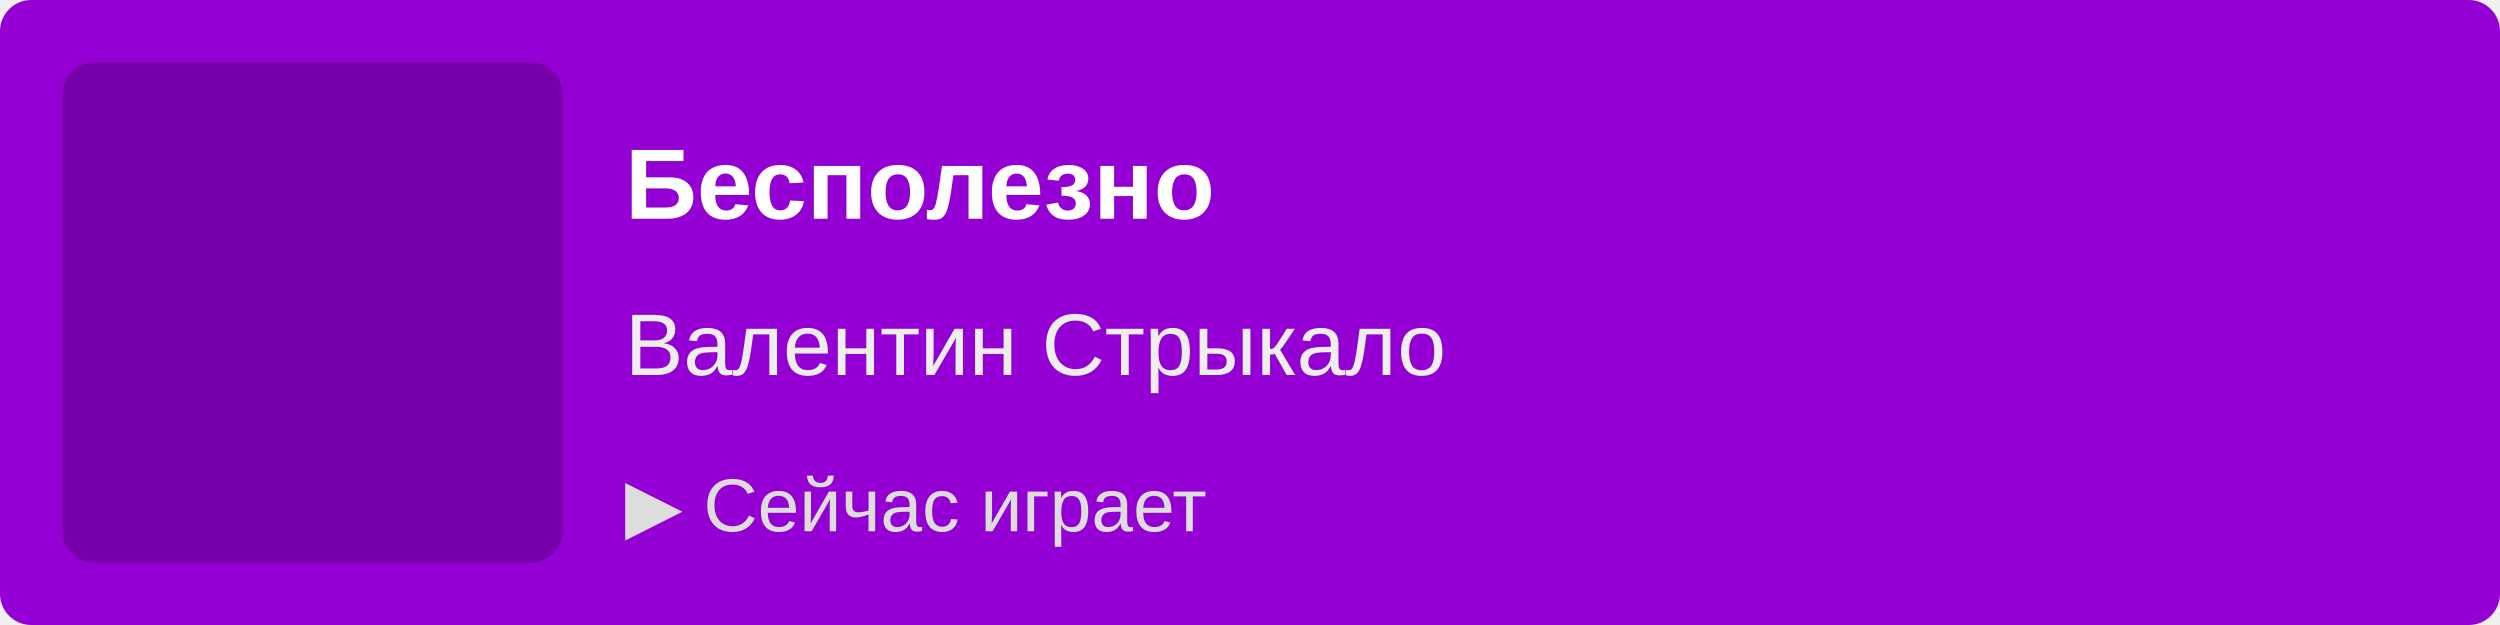
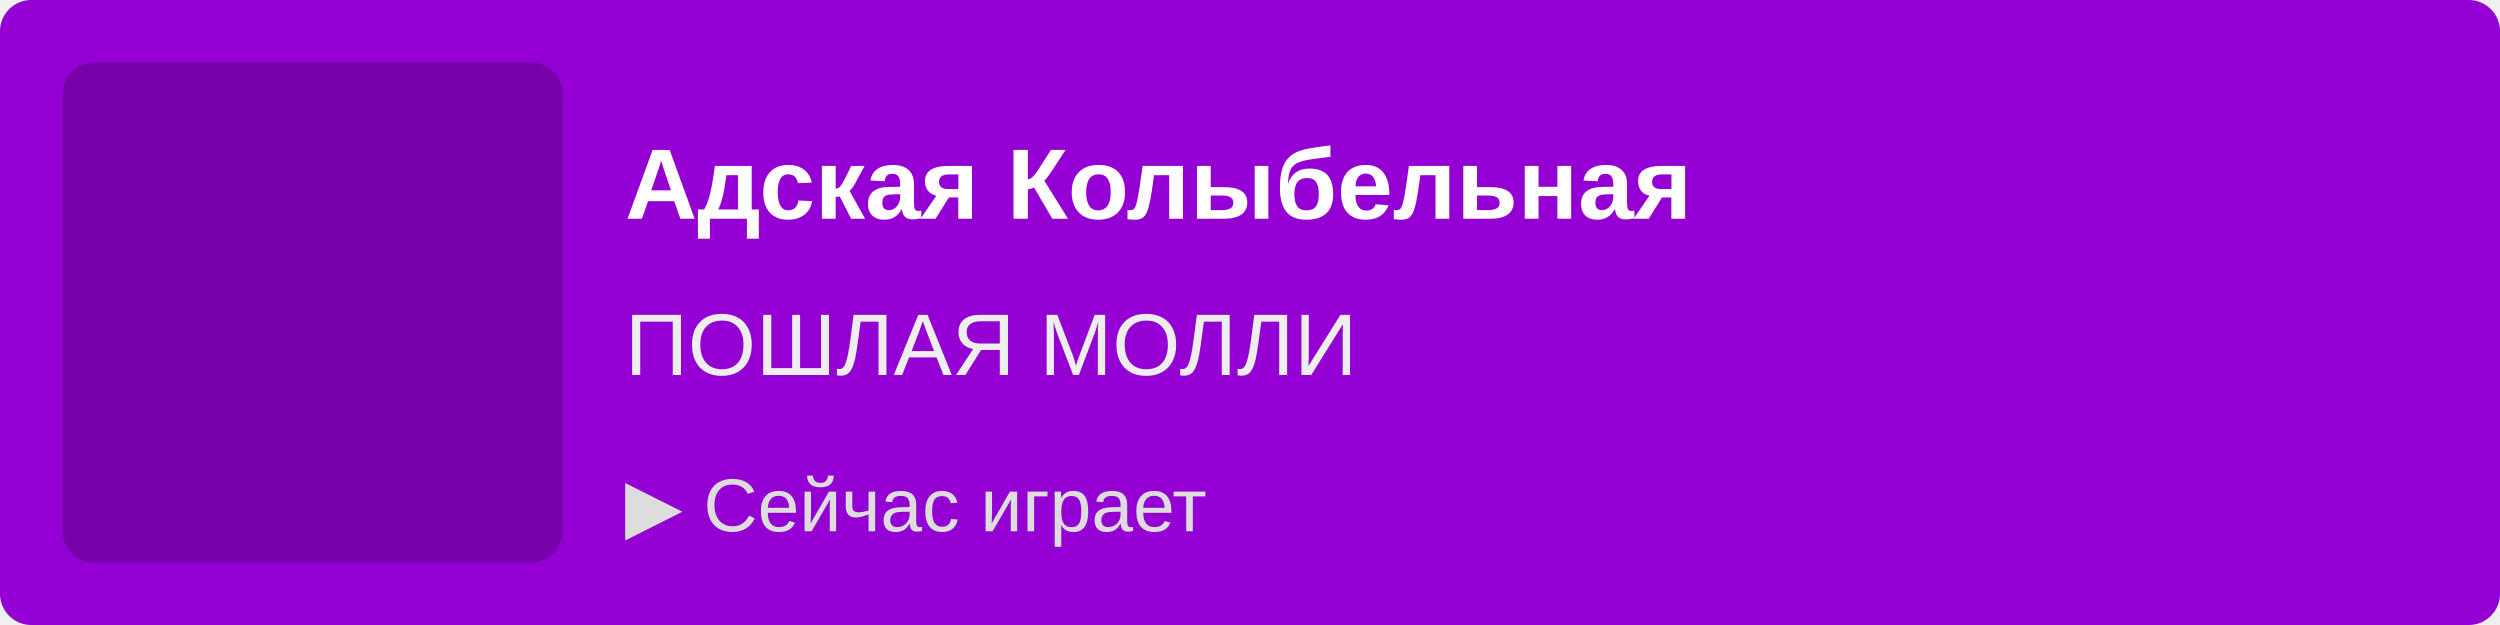
<svg xmlns="http://www.w3.org/2000/svg" width="400" height="100">
  <rect width="100%" height="100%" fill="#9400D3" rx="5" />
  <rect x="10" y="10" width="80" height="80" fill="rgba(0,0,0,0.2)" rx="5" />
  <text x="100" y="35" font-family="Arial, sans-serif" font-size="16" fill="white" font-weight="bold">
-         Бесполезно
+         Адская Колыбельная
    </text>
  <text x="100" y="60" font-family="Arial, sans-serif" font-size="14" fill="#EEE">
-         Валентин Стрыкало
+         ПОШЛАЯ МОЛЛИ
    </text>
  <text x="100" y="85" font-family="Arial, sans-serif" font-size="12" fill="#DDD">
        ▶ Сейчас играет
    </text>
</svg>
